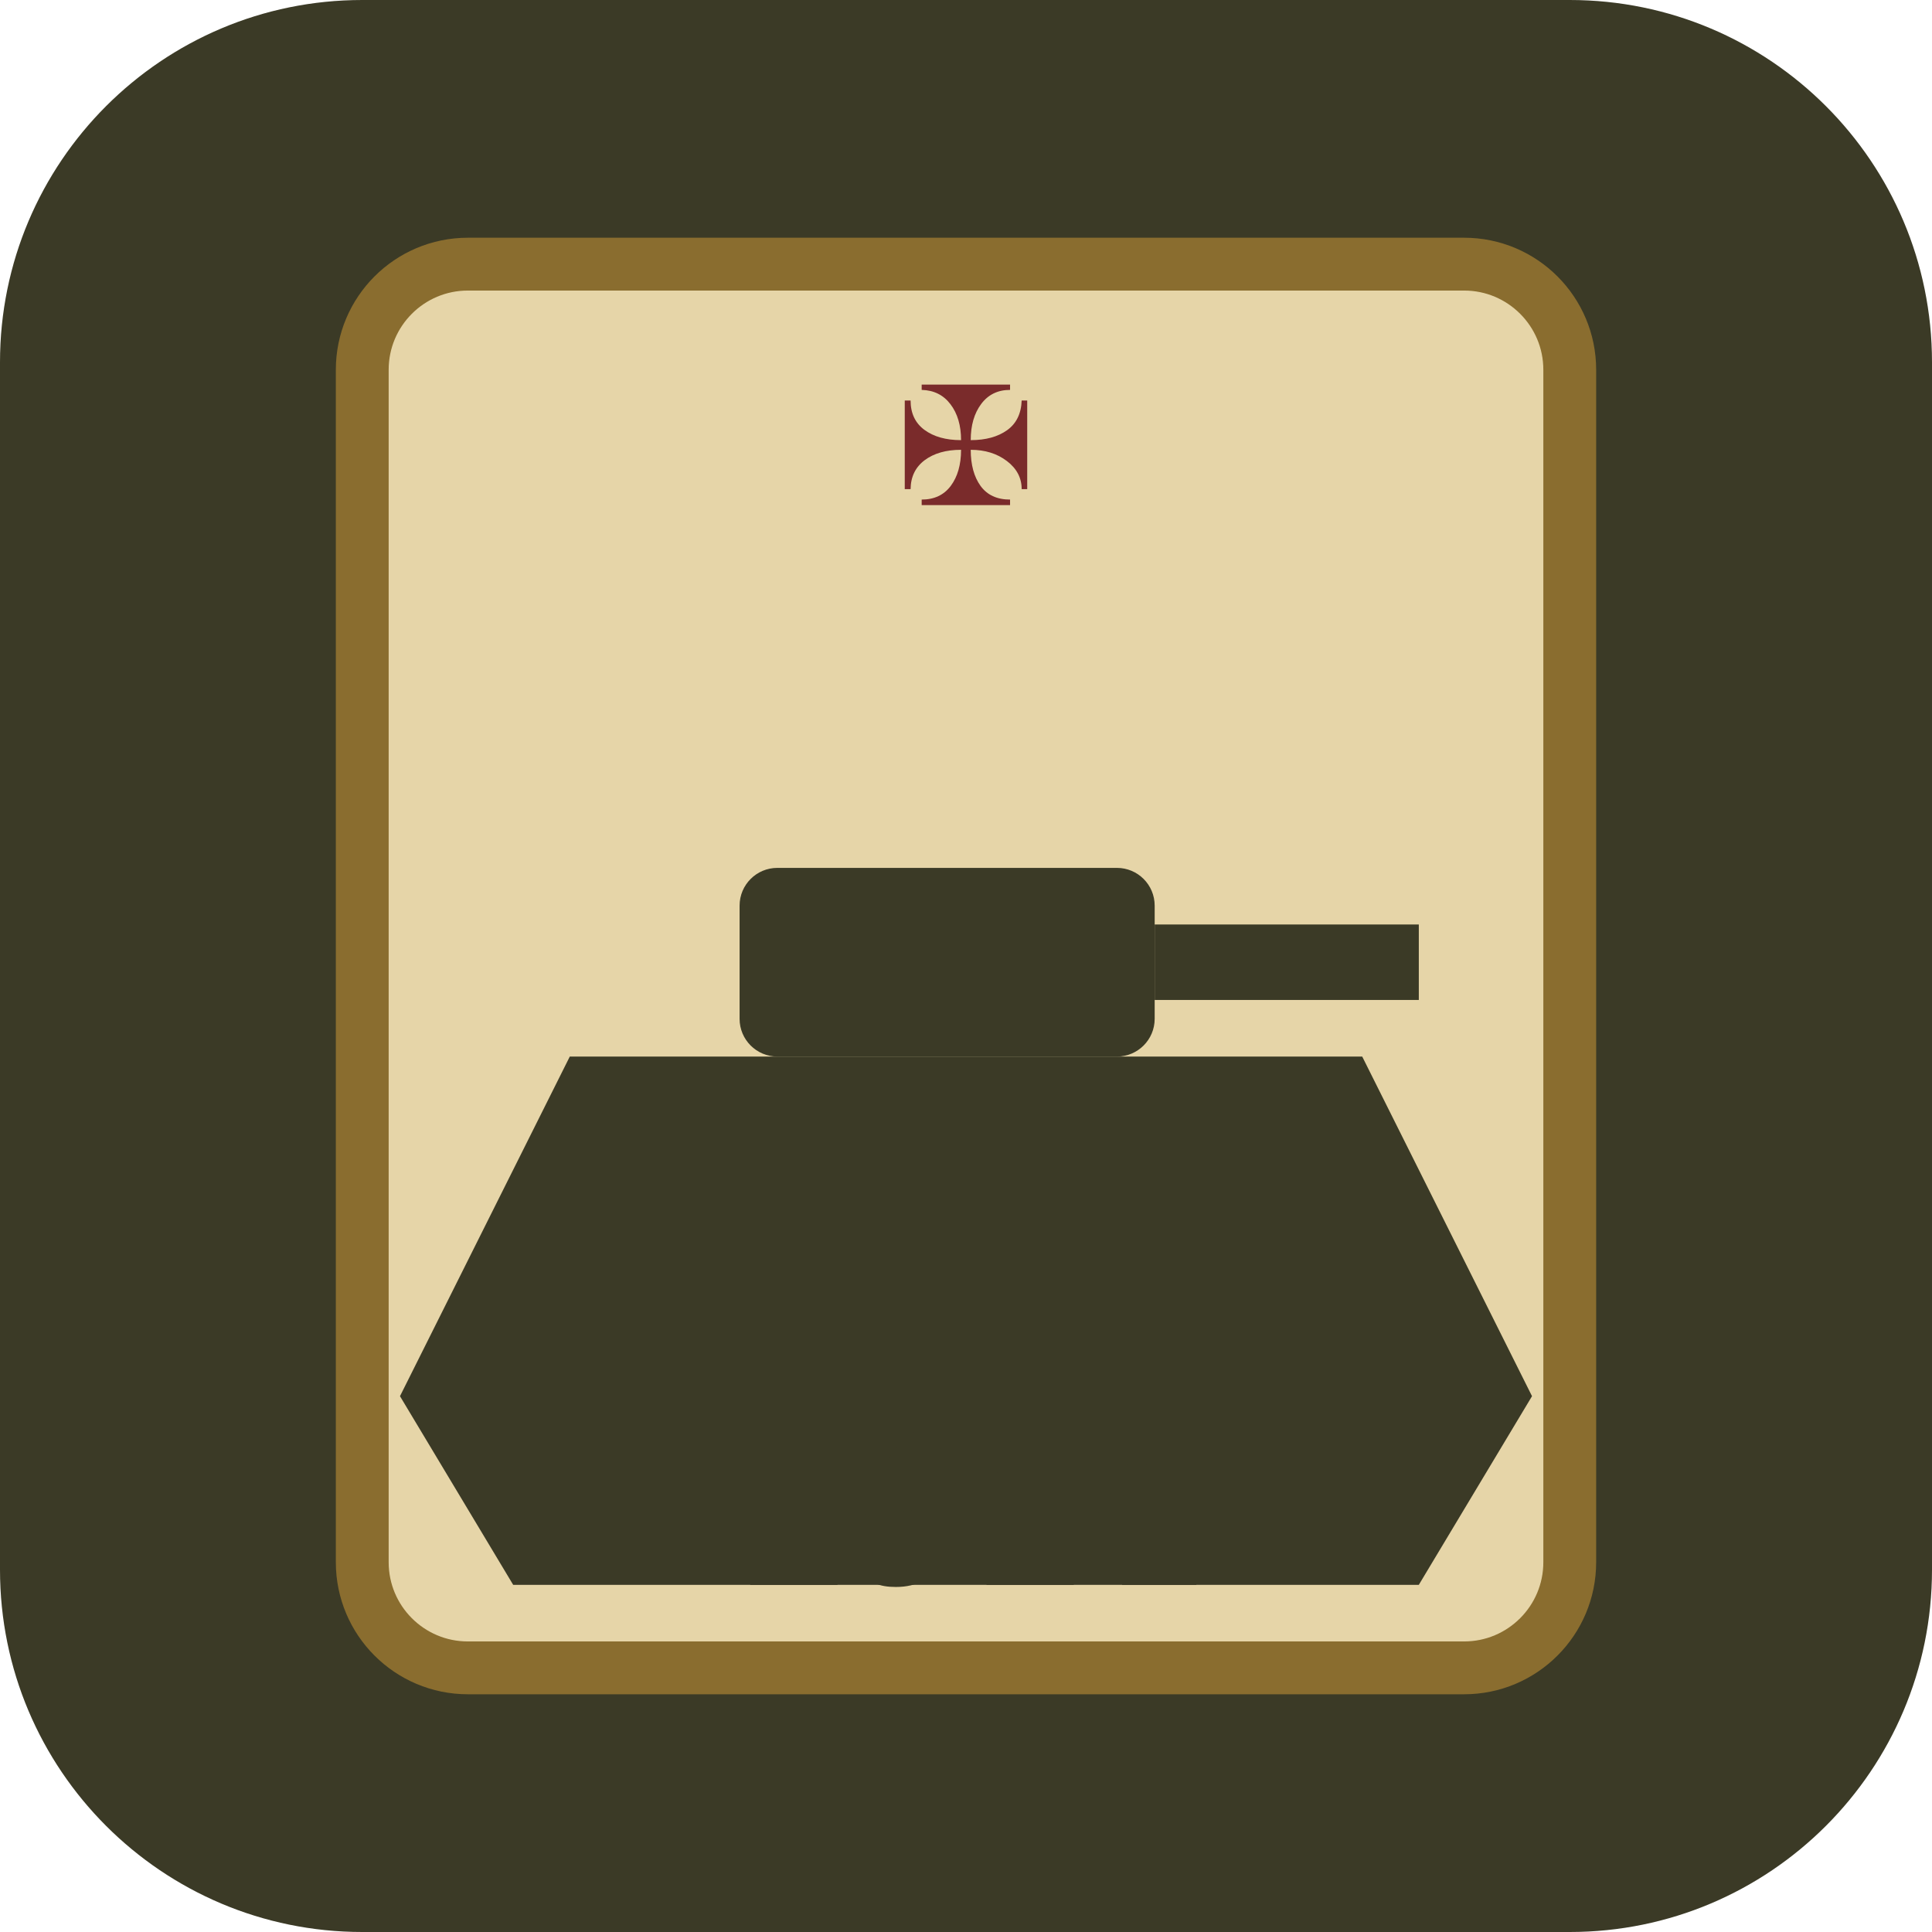
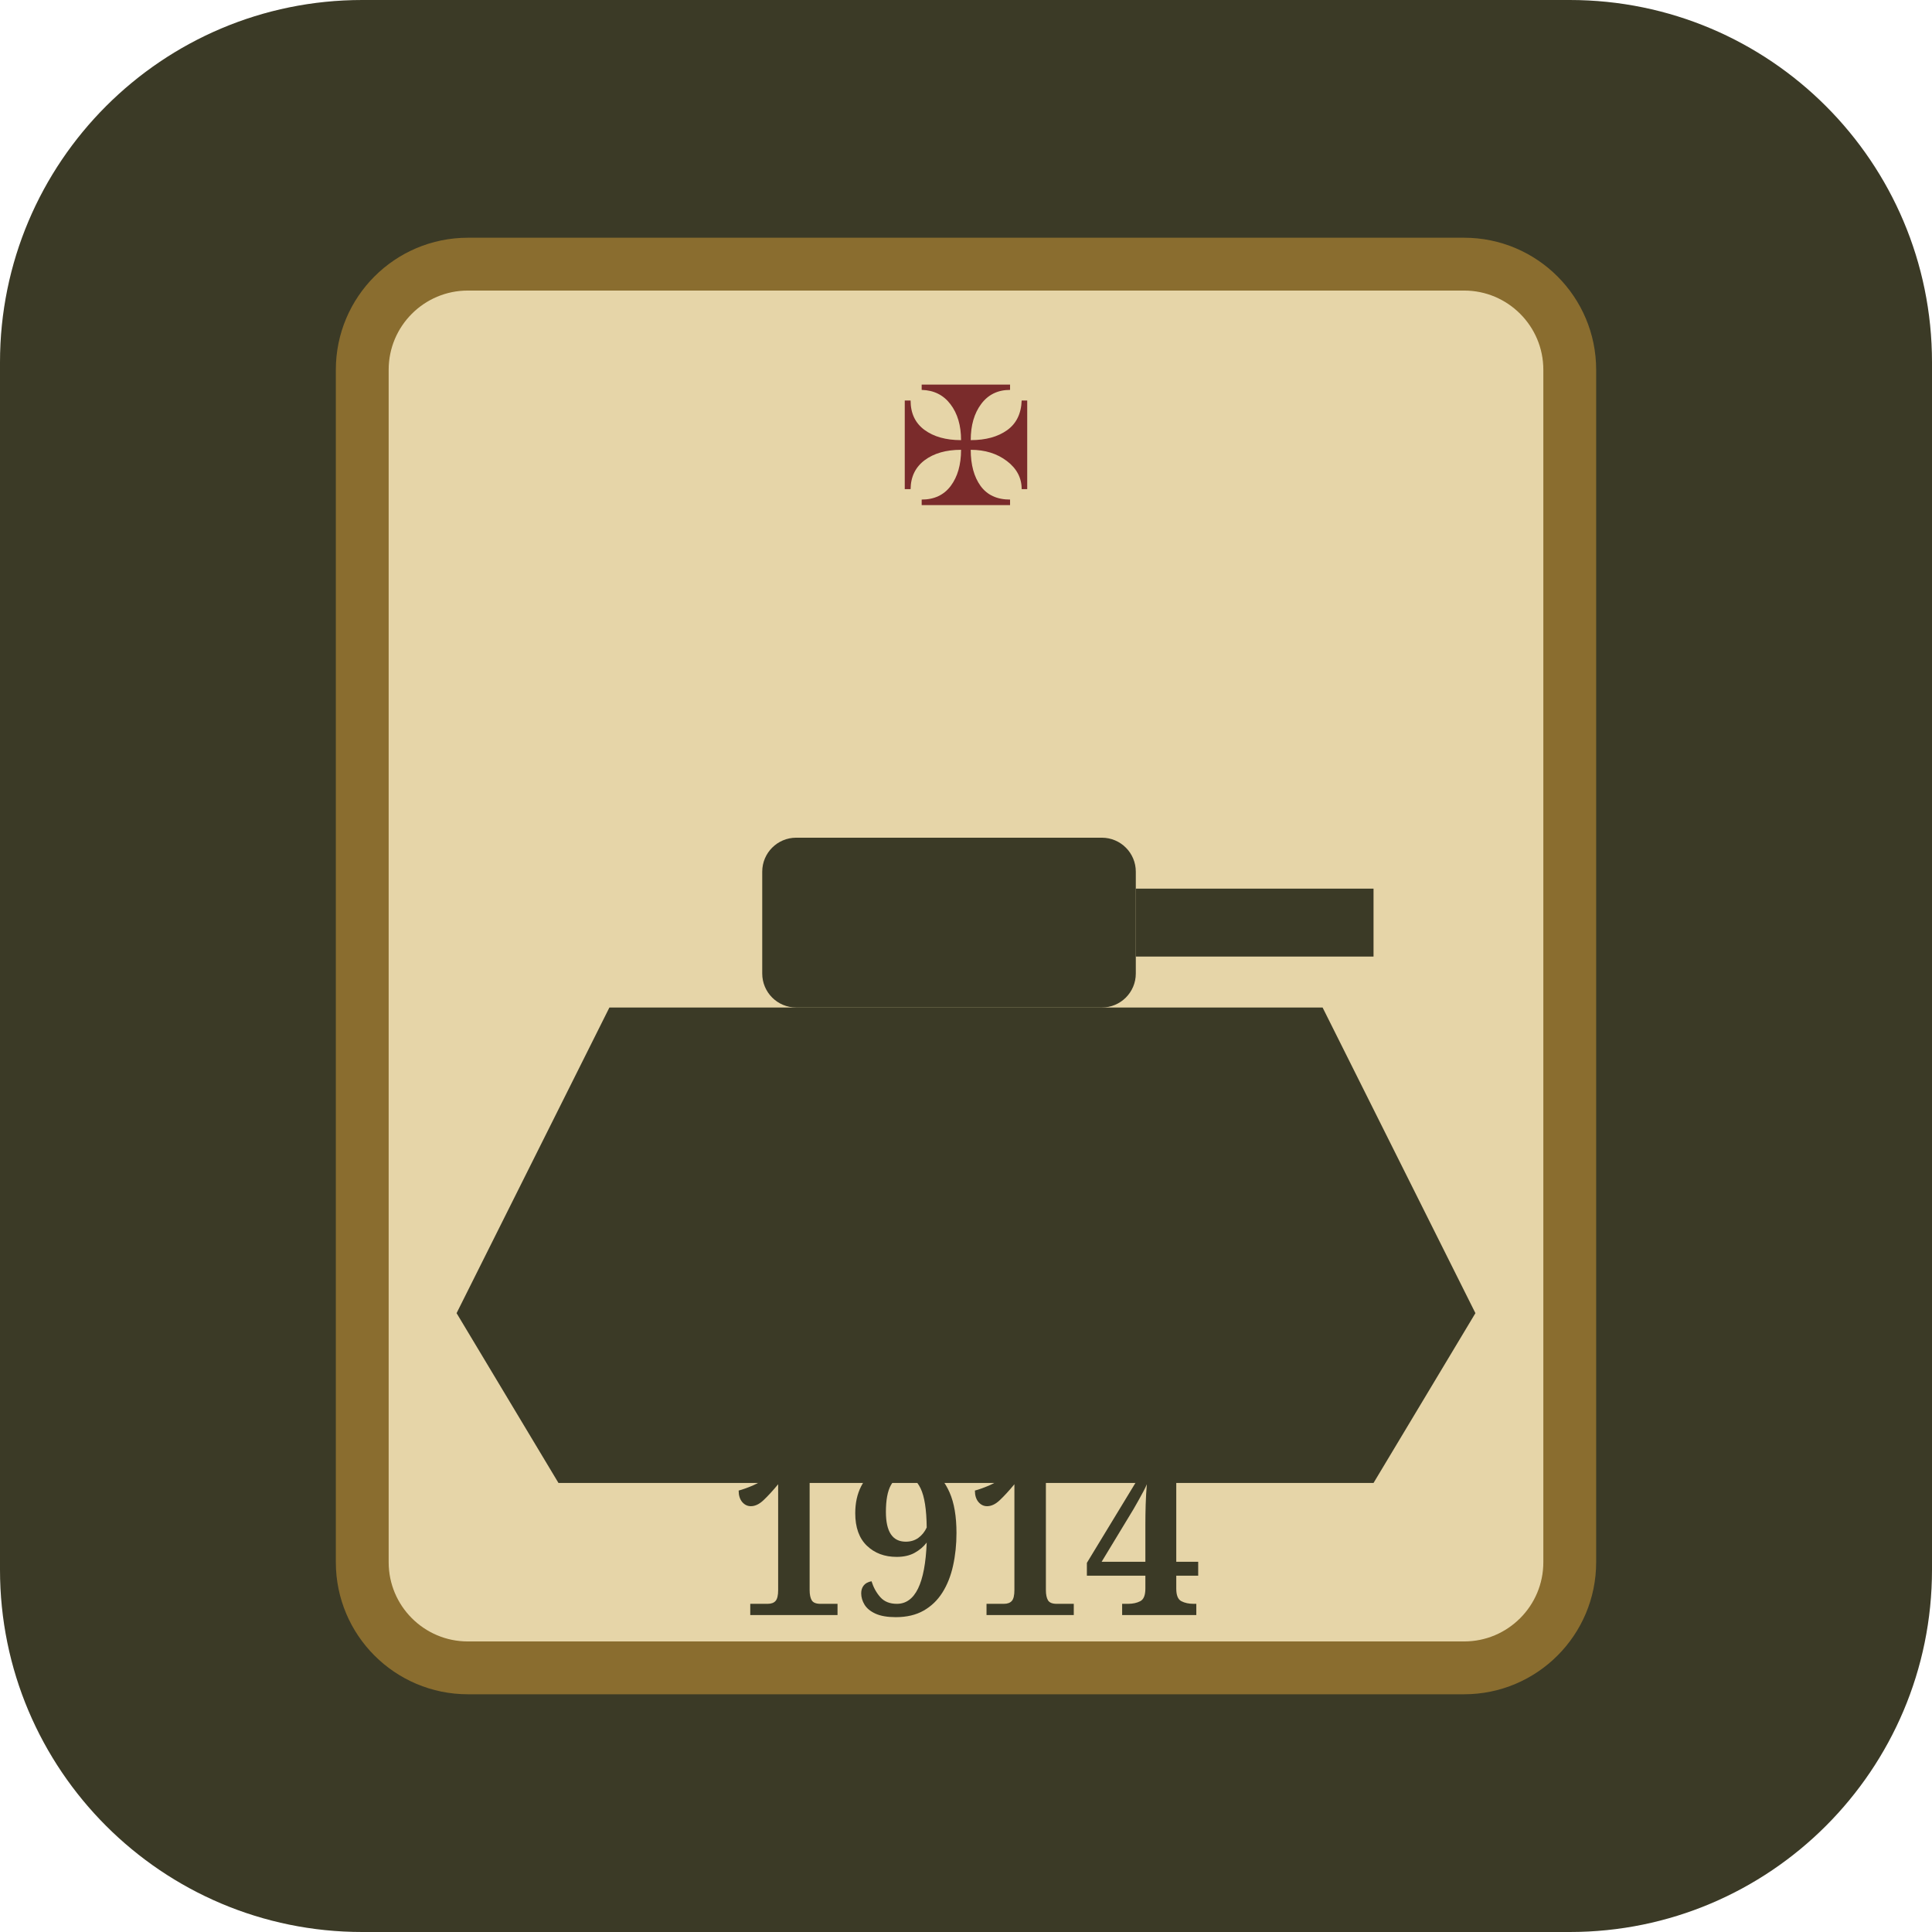
<svg xmlns="http://www.w3.org/2000/svg" viewBox="0 0 512 512">
  <rect width="512" height="512" rx="96" fill="#3b3a26" />
  <rect x="96" y="70" width="320" height="372" rx="28" fill="#e6d5a8" stroke="#8a6d2f" stroke-width="14" />
-   <g fill="#3b3a26" transform="translate(96 150) scale(5)">
+   <g fill="#3b3a26" transform="translate(112 150) scale(4.5)">
    <path d="M2 44l9-18h42l9 18-6 10H8z" />
    <rect x="20" y="16" width="22" height="10" rx="2" />
    <rect x="42" y="19" width="14" height="4" />
  </g>
  <text x="256" y="140" font-size="64" text-anchor="middle" fill="#7a2b2b" font-family="serif">✠</text>
-   <text x="256" y="420" font-size="56" text-anchor="middle" fill="#3b3a26" font-family="serif" font-weight="bold">1914</text>
+   <text x="256" y="428" font-size="56" text-anchor="middle" fill="#3b3a26" font-family="serif" font-weight="bold">1914</text>
</svg>
